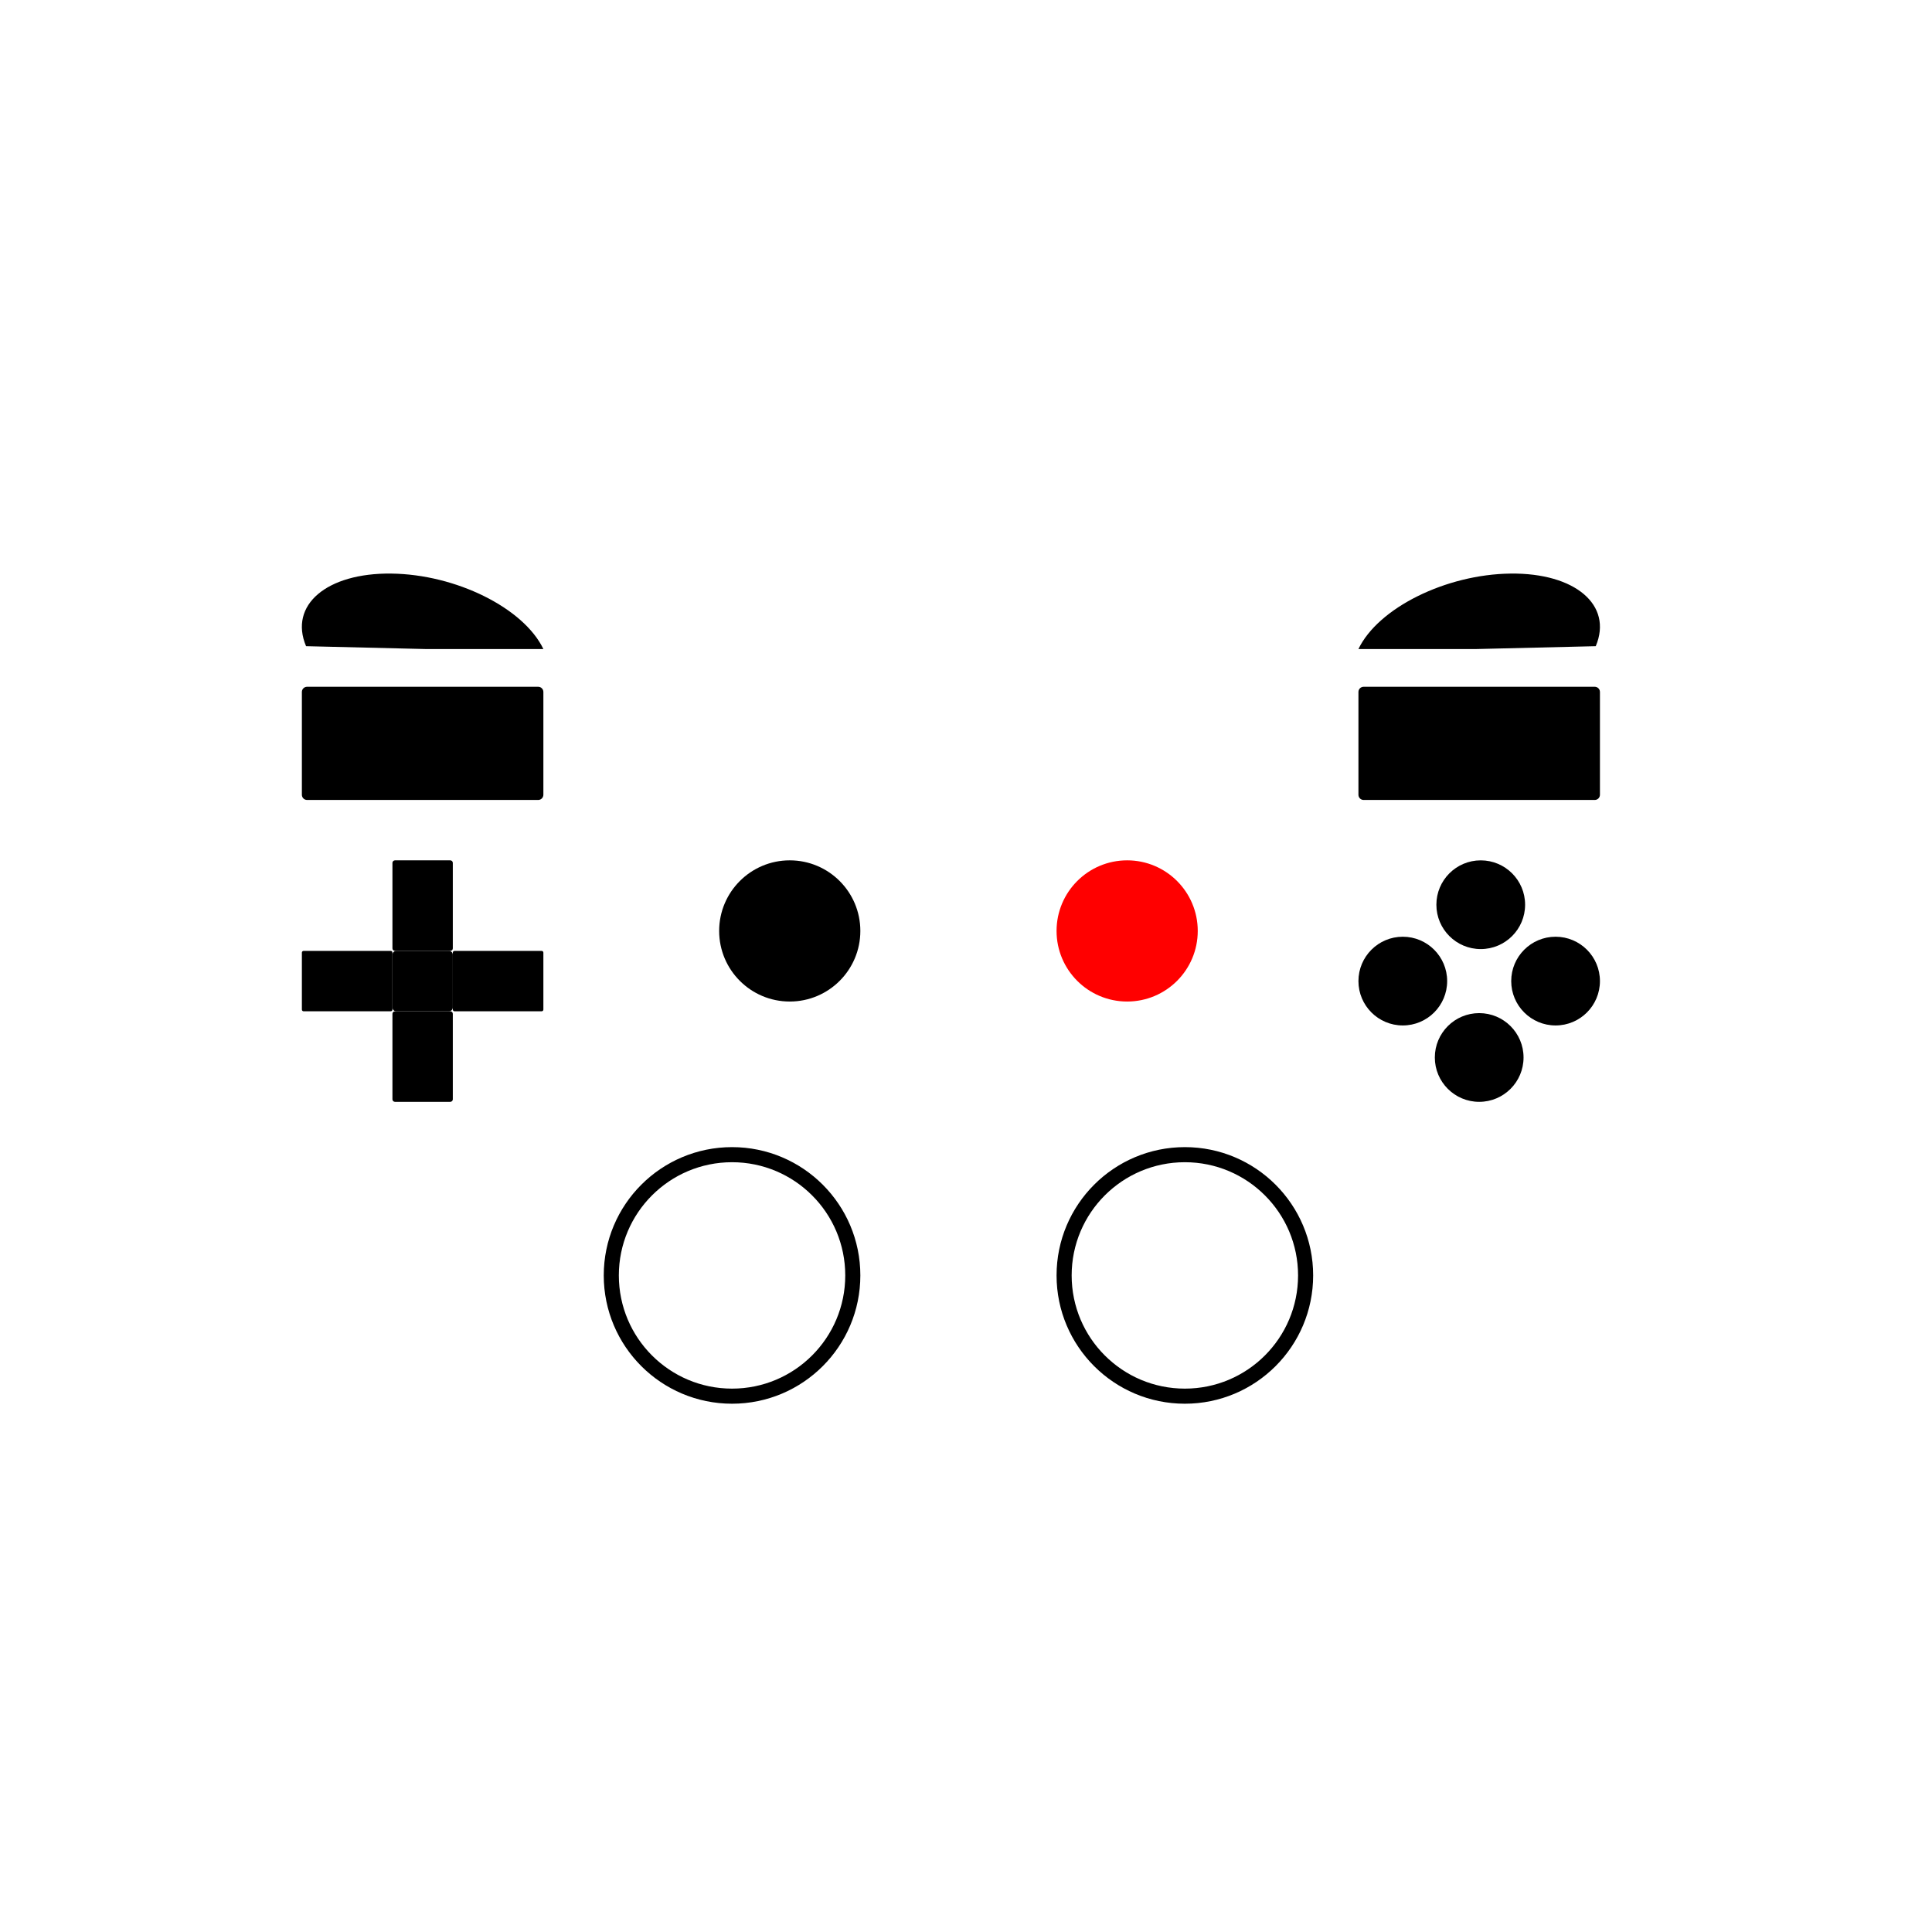
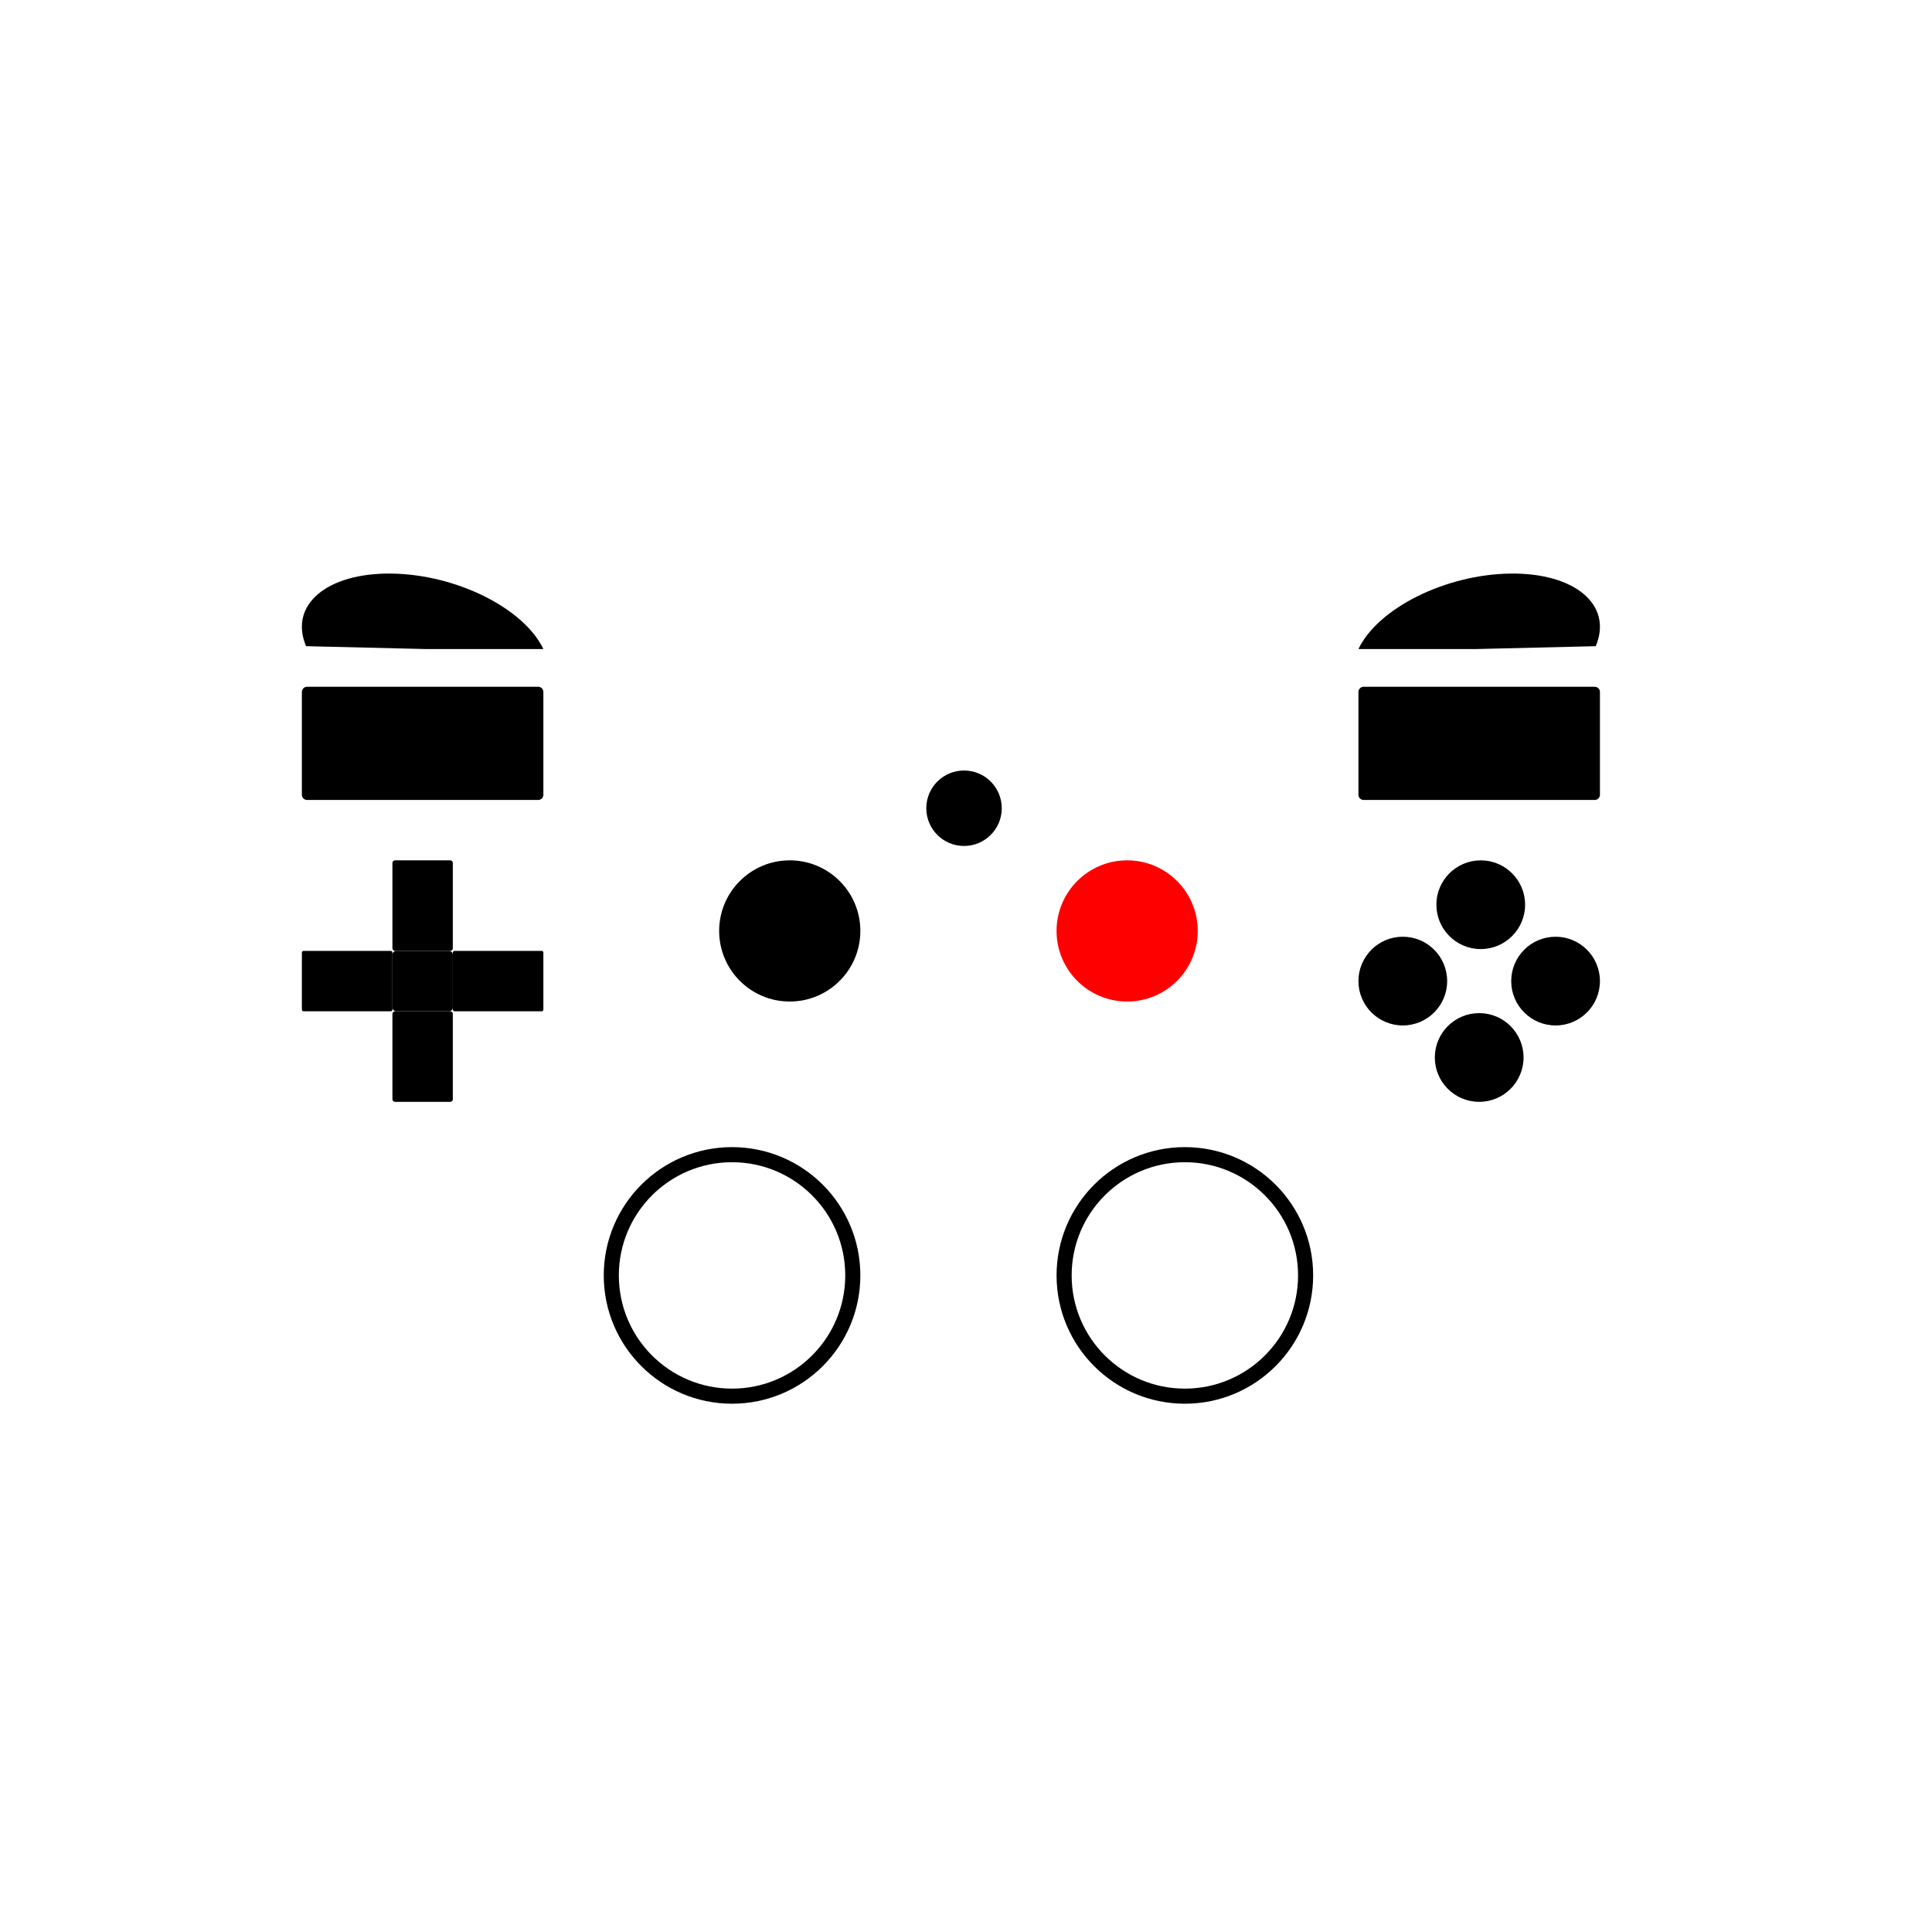
<svg xmlns="http://www.w3.org/2000/svg" xmlns:ns1="http://www.openswatchbook.org/uri/2009/osb" width="128mm" height="128mm" viewBox="0 0 128 128" version="1.1" id="svg8">
  <defs id="defs2">
    <marker style="overflow:visible" id="DistanceEnd" refX="0.0" refY="0.0" orient="auto">
      <g id="g2301" style="stroke:#000000;stroke-opacity:1;fill:#000000;fill-opacity:1">
        <path style="fill:#000000;stroke:#000000;stroke-width:1.15;stroke-linecap:square;stroke-opacity:1;fill-opacity:1" d="M 0,0 L -2,0" id="path2316" />
        <path style="fill:#000000;fill-rule:evenodd;stroke:#000000;stroke-opacity:1;fill-opacity:1" d="M 0,0 L -13,4 L -9,0 -13,-4 L 0,0 z " id="path2312" />
        <path style="fill:#000000;stroke:#000000;stroke-width:1;stroke-linecap:square;stroke-opacity:1;fill-opacity:1" d="M 0,-4 L 0,40" id="path2314" />
      </g>
    </marker>
    <marker orient="auto" refY="0.0" refX="0.0" id="Arrow1Lend" style="overflow:visible;">
      <path id="path983" d="M 0.0,0.0 L 5.0,-5.0 L -12.5,0.0 L 5.0,5.0 L 0.0,0.0 z " style="fill-rule:evenodd;stroke:#000000;stroke-width:1pt;stroke-opacity:1;fill:#000000;fill-opacity:1" transform="scale(0.8) rotate(180) translate(12.5,0)" />
    </marker>
    <linearGradient id="linearGradient948" ns1:paint="solid">
      <stop style="stop-color:#000000;stop-opacity:1;" offset="0" id="stop946" />
    </linearGradient>
  </defs>
  <g id="layer1" transform="translate(0,-169)">
    <g id="g971" transform="translate(0,0.6347218)">
      <ellipse ry="2.939" rx="2.939" cx="92.939" cy="233.365" id="path824" style="opacity:1;fill:#000000;fill-opacity:1;stroke:none;stroke-width:14.345;stroke-miterlimit:4;stroke-dasharray:none;stroke-opacity:1;paint-order:fill markers stroke" />
      <ellipse ry="2.939" rx="2.939" cx="103.061" cy="233.365" id="path824-3" style="opacity:1;fill:#000000;fill-opacity:1;stroke:none;stroke-width:14.345;stroke-miterlimit:4;stroke-dasharray:none;stroke-opacity:1;paint-order:fill markers stroke" />
      <ellipse ry="2.939" rx="2.939" cx="98" cy="238.426" id="path824-6" style="opacity:1;fill:#000000;fill-opacity:1;stroke:none;stroke-width:14.345;stroke-miterlimit:4;stroke-dasharray:none;stroke-opacity:1;paint-order:fill markers stroke" />
      <ellipse ry="2.939" rx="2.939" cx="98.103" cy="228.305" id="path824-7" style="opacity:1;fill:#000000;fill-opacity:1;stroke:none;stroke-width:14.345;stroke-miterlimit:4;stroke-dasharray:none;stroke-opacity:1;paint-order:fill markers stroke" />
    </g>
    <rect style="opacity:1;fill:#000000;fill-opacity:1;stroke:none;stroke-width:13.947;stroke-miterlimit:4;stroke-dasharray:none;stroke-opacity:1;paint-order:fill markers stroke" id="rect912" width="16" height="7.5" x="20" y="214.5" ry="0.345" />
    <rect style="opacity:1;fill:#000000;fill-opacity:1;stroke:none;stroke-width:13.947;stroke-miterlimit:4;stroke-dasharray:none;stroke-opacity:1;paint-order:fill markers stroke" id="rect912-6" width="16" height="7.5" x="90" y="214.5" ry="0.345" />
    <path style="opacity:1;fill:#000000;fill-opacity:1;fill-rule:nonzero;stroke:none;stroke-width:14.5;stroke-miterlimit:4;stroke-dasharray:none;stroke-opacity:1;paint-order:fill markers stroke" id="path936" d="m -66.009,-235.266 a 7.819,5.549 0 0 1 -7.671,5.548 7.819,5.549 0 0 1 -7.961,-5.338 l 7.814,-0.21 z" transform="matrix(1,0,-0.4335924,-0.9011091,0,0)" />
    <path style="opacity:1;fill:#000000;fill-opacity:1;fill-rule:nonzero;stroke:none;stroke-width:14.5;stroke-miterlimit:4;stroke-dasharray:none;stroke-opacity:1;paint-order:fill markers stroke" id="path936-2" d="m -192.009,-235.266 a 7.819,5.549 0 0 1 -7.671,5.548 7.819,5.549 0 0 1 -7.961,-5.338 l 7.814,-0.21 z" transform="matrix(-1,0,0.4335924,-0.9011091,0,0)" />
    <circle style="opacity:1;fill:none;fill-opacity:1;fill-rule:nonzero;stroke:#000000;stroke-width:1;stroke-linecap:square;stroke-linejoin:bevel;stroke-miterlimit:4;stroke-dasharray:none;stroke-opacity:1;paint-order:fill markers stroke" id="path1344" cx="48.5" cy="253.5" r="8" />
    <circle style="opacity:1;fill:none;fill-opacity:1;fill-rule:nonzero;stroke:#000000;stroke-width:1;stroke-linecap:square;stroke-linejoin:bevel;stroke-miterlimit:4;stroke-dasharray:none;stroke-opacity:1;paint-order:fill markers stroke" id="path1344-9" cx="78.5" cy="253.5" r="8" />
    <circle style="opacity:1;fill:#000000;fill-opacity:1;fill-rule:nonzero;stroke:none;stroke-width:1;stroke-linecap:square;stroke-linejoin:bevel;stroke-miterlimit:4;stroke-dasharray:none;stroke-opacity:1;paint-order:fill markers stroke" id="path1363" cx="52.323" cy="230.677" r="4.677" />
    <circle style="opacity:1;fill:#ff0000;fill-opacity:1;fill-rule:nonzero;stroke:none;stroke-width:1;stroke-linecap:square;stroke-linejoin:bevel;stroke-miterlimit:4;stroke-dasharray:none;stroke-opacity:1;paint-order:fill markers stroke" id="path1363-1" cx="74.677" cy="230.677" r="4.677" />
    <rect style="opacity:1;fill:#000000;fill-opacity:1;fill-rule:nonzero;stroke:none;stroke-width:0.64;stroke-linecap:square;stroke-linejoin:bevel;stroke-miterlimit:4;stroke-dasharray:none;stroke-opacity:1;paint-order:fill markers stroke" id="rect861" width="4" height="6" x="26" y="236" ry="0.169" />
    <rect style="opacity:1;fill:#000000;fill-opacity:1;fill-rule:nonzero;stroke:none;stroke-width:0.64;stroke-linecap:square;stroke-linejoin:bevel;stroke-miterlimit:4;stroke-dasharray:none;stroke-opacity:1;paint-order:fill markers stroke" id="rect861-3" width="6" height="4" x="30" y="232" ry="0.113" />
    <rect style="opacity:1;fill:#000000;fill-opacity:1;fill-rule:nonzero;stroke:none;stroke-width:0.64;stroke-linecap:square;stroke-linejoin:bevel;stroke-miterlimit:4;stroke-dasharray:none;stroke-opacity:1;paint-order:fill markers stroke" id="rect861-6" width="4" height="6" x="26" y="226" ry="0.169" />
    <rect style="opacity:1;fill:#000000;fill-opacity:1;fill-rule:nonzero;stroke:none;stroke-width:0.64;stroke-linecap:square;stroke-linejoin:bevel;stroke-miterlimit:4;stroke-dasharray:none;stroke-opacity:1;paint-order:fill markers stroke" id="rect861-3-7" width="6" height="4" x="20" y="232" ry="0.113" />
    <rect style="opacity:1;fill:#000000;fill-opacity:1;fill-rule:nonzero;stroke:none;stroke-width:1;stroke-linecap:square;stroke-linejoin:bevel;stroke-miterlimit:4;stroke-dasharray:none;stroke-opacity:1;paint-order:fill markers stroke" id="rect899" width="4" height="4" x="26" y="232" ry="0.253" />
+     <circle style="opacity:1;fill:#000000;fill-opacity:1;fill-rule:nonzero;stroke:none;stroke-width:0.535;stroke-linecap:square;stroke-linejoin:bevel;stroke-miterlimit:4;stroke-dasharray:none;stroke-opacity:1;paint-order:fill markers stroke" id="path1363-3" cx="63.869" cy="222.548" r="2.5" />
  </g>
</svg>
